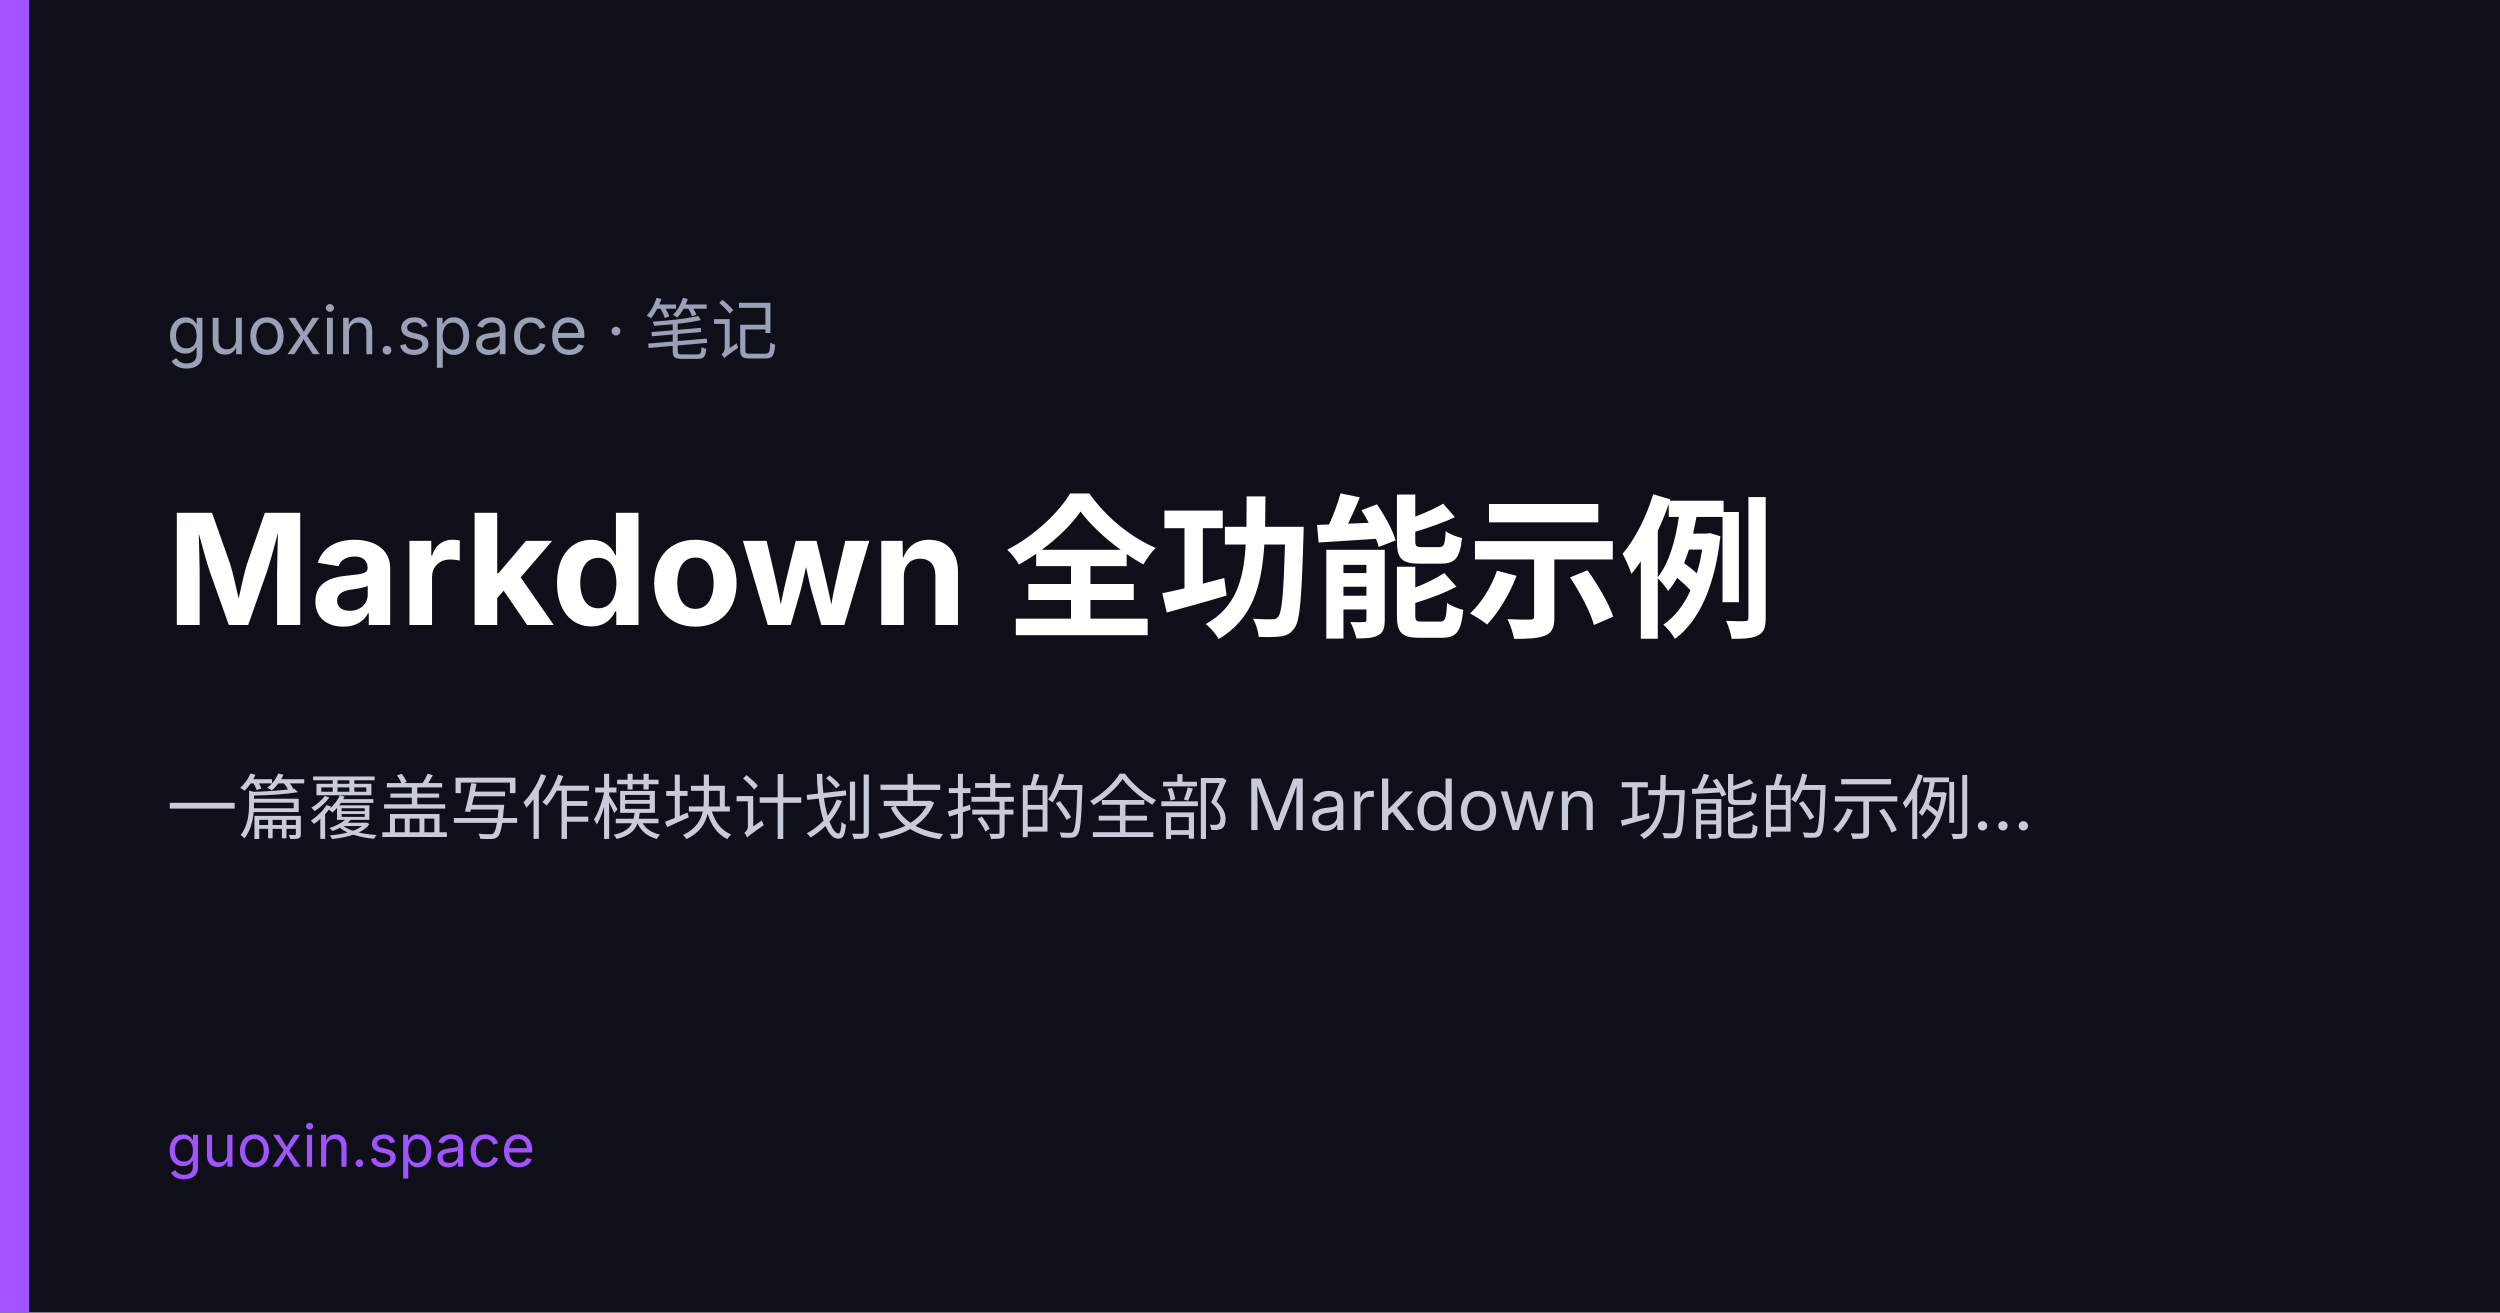
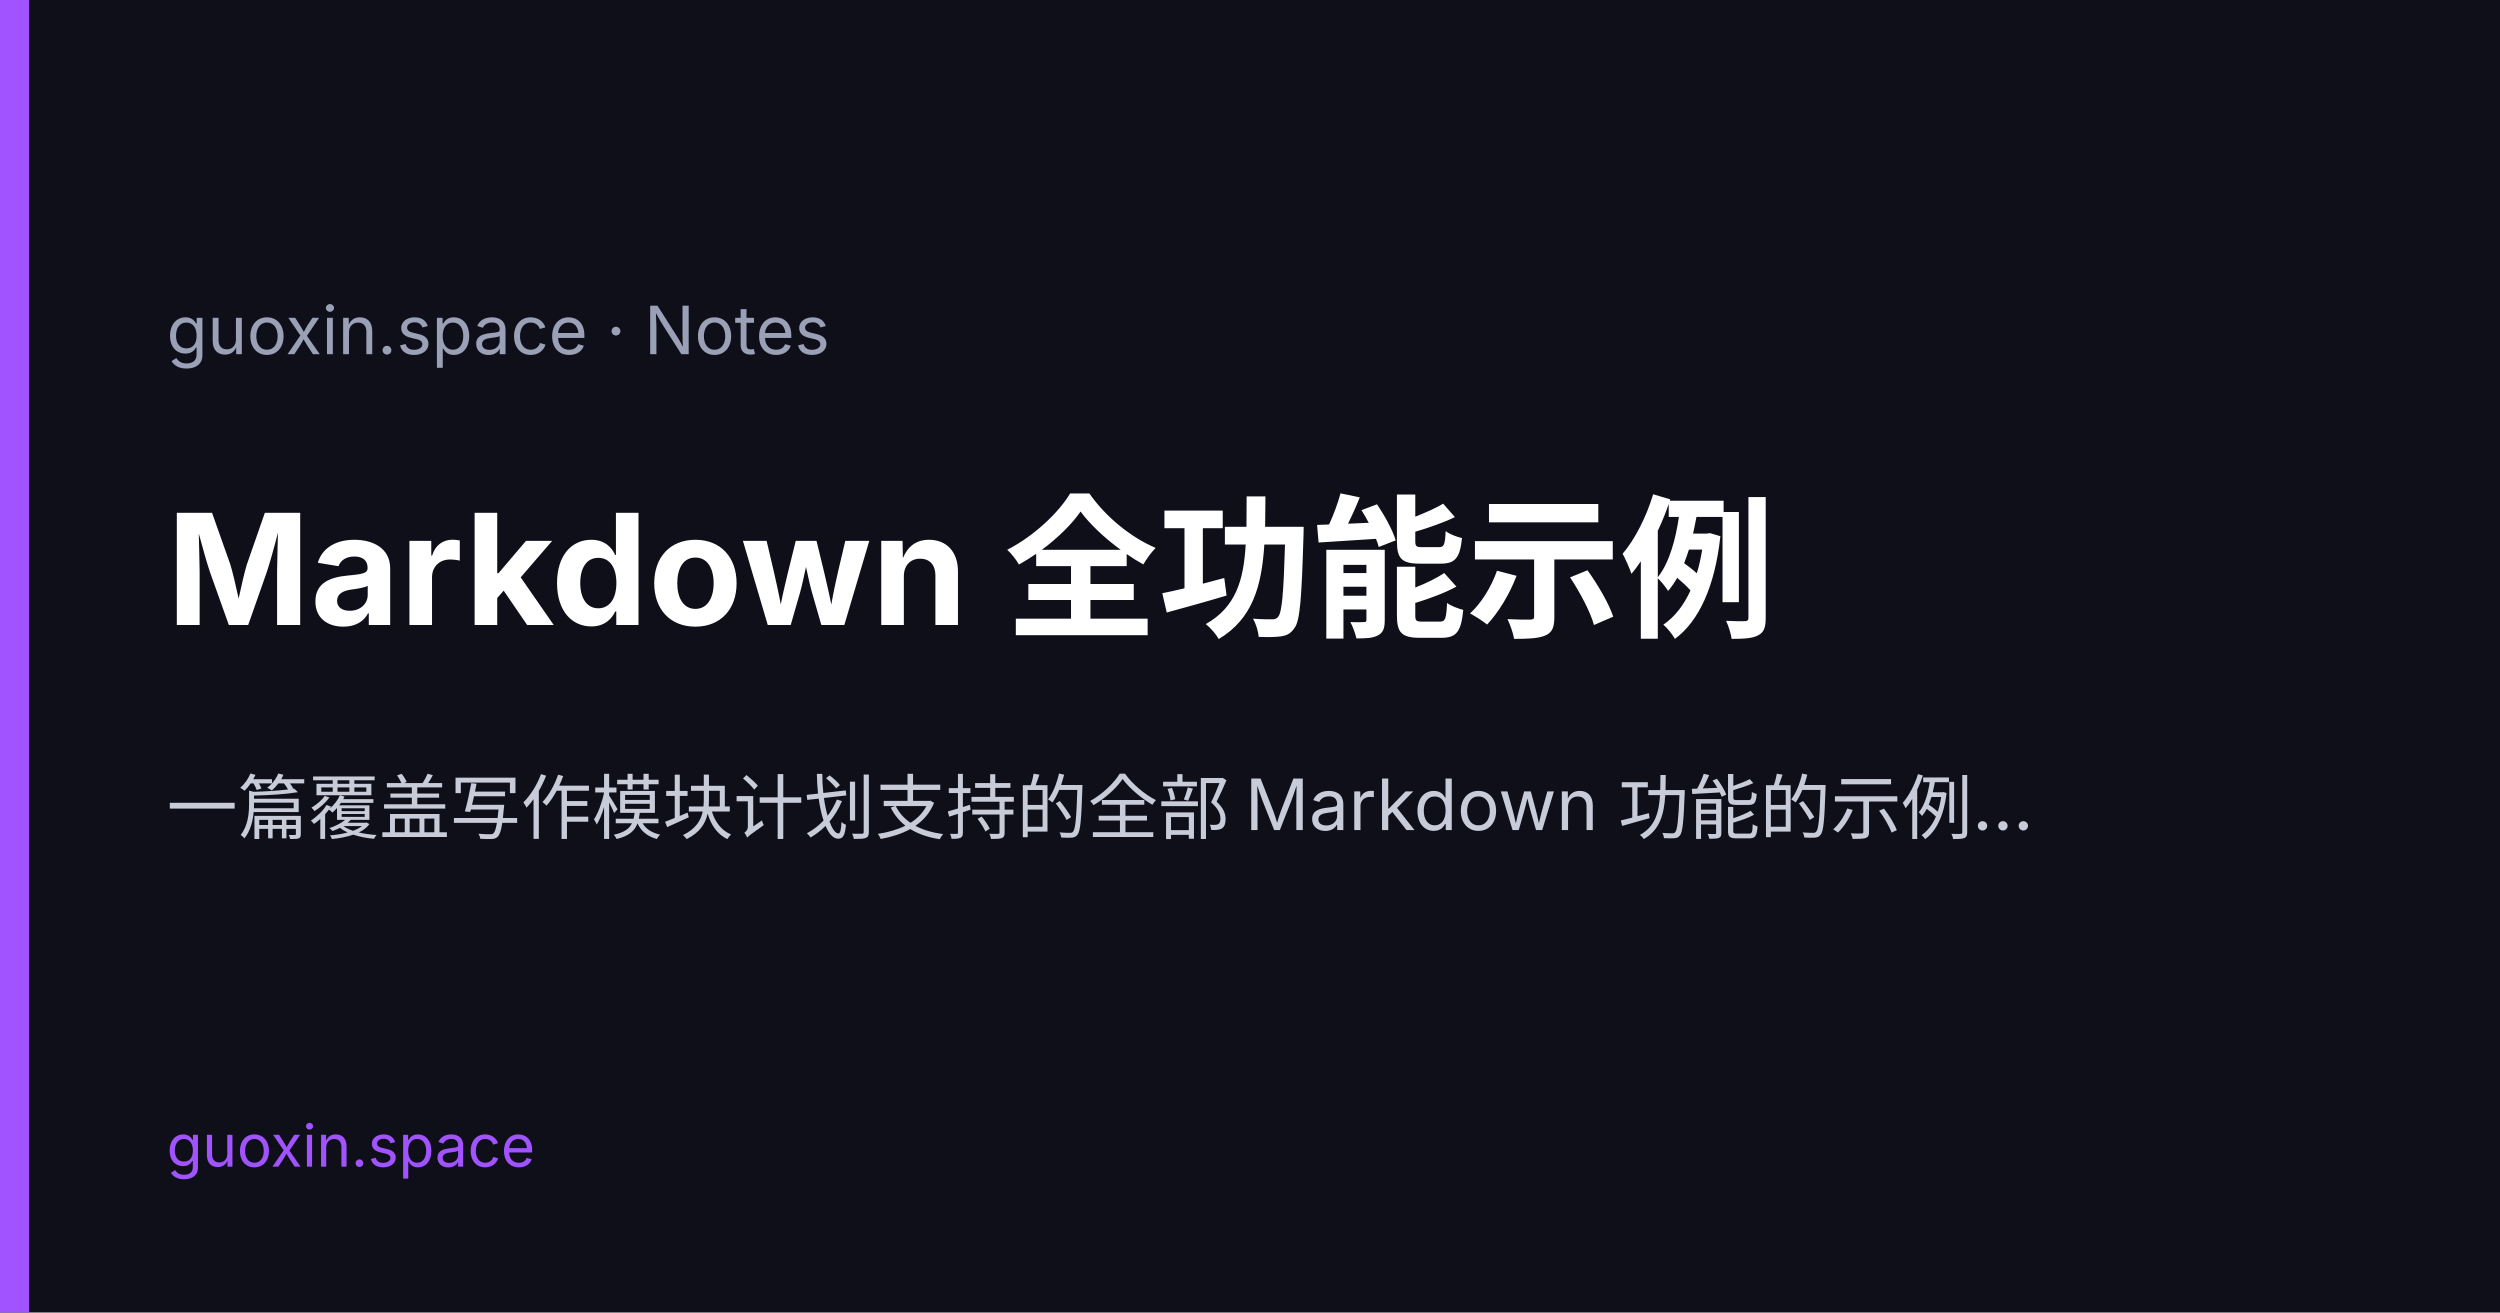
<svg xmlns="http://www.w3.org/2000/svg" width="1200" height="630" viewBox="0 0 1200 630">
  <rect width="1200" height="630" fill="#0F0F1A" />
  <rect x="0" y="0" width="14" height="630" fill="#A053FE" />
-   <text x="80" y="170" font-family="-apple-system, system-ui, sans-serif" font-size="32" fill="#9AA0B5">guoxin.space · 笔记</text>
+   <text x="80" y="170" font-family="-apple-system, system-ui, sans-serif" font-size="32" fill="#9AA0B5">guoxin.space · Notes</text>
  <text x="80" y="300" font-family="-apple-system, system-ui, sans-serif" font-size="74" font-weight="700" fill="#FFFFFF">Markdown 全功能示例</text>
  <text x="80" y="400" font-family="-apple-system, system-ui, sans-serif" font-size="34" fill="#C8CBD8">一篇覆盖写作模块计划支持的全部 Markdown 功能的示例…</text>
  <text x="80" y="560" font-family="-apple-system, system-ui, sans-serif" font-size="28" fill="#A053FE">guoxin.space</text>
</svg>
